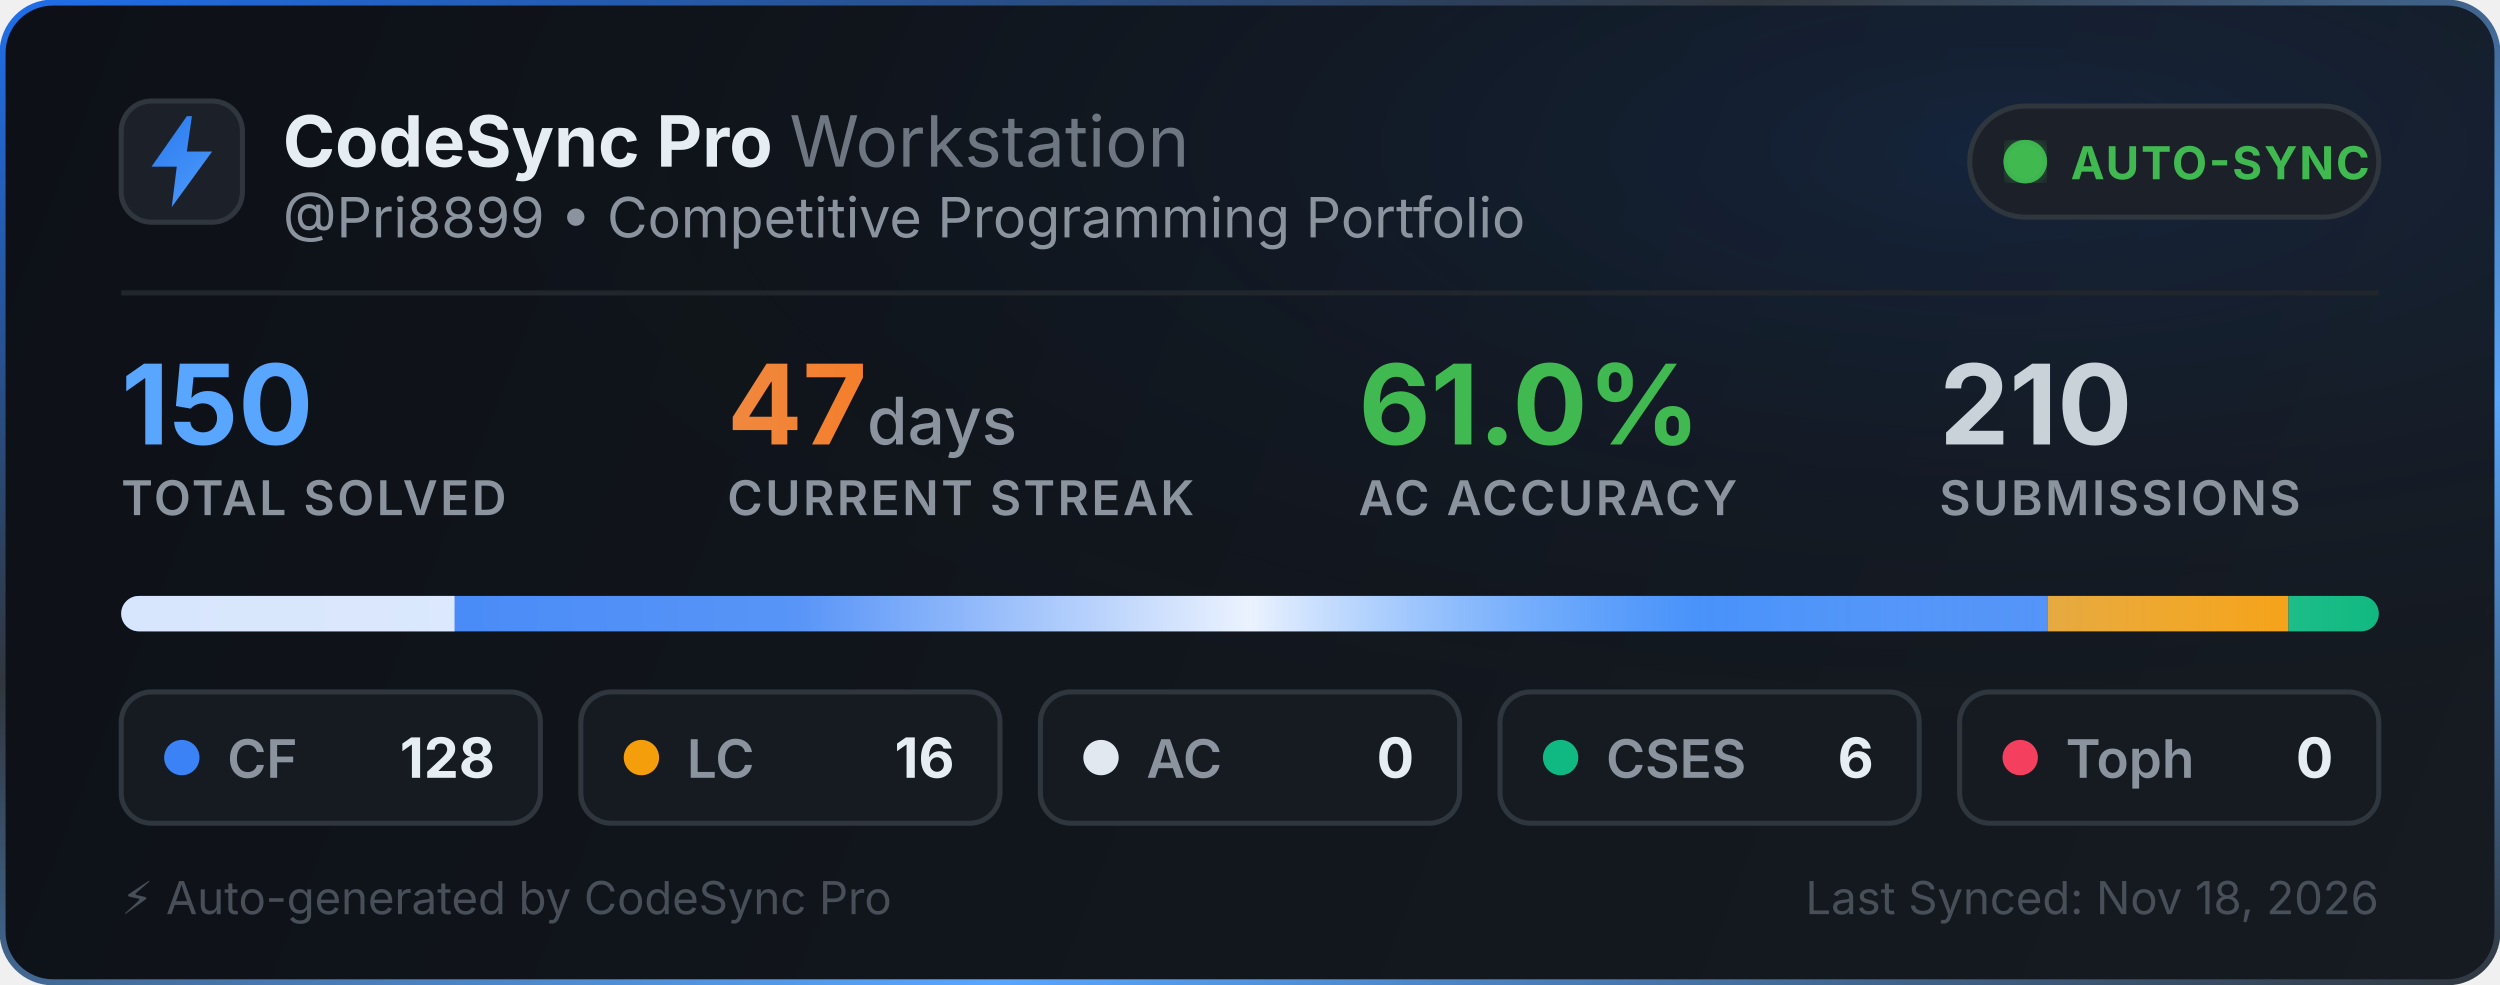
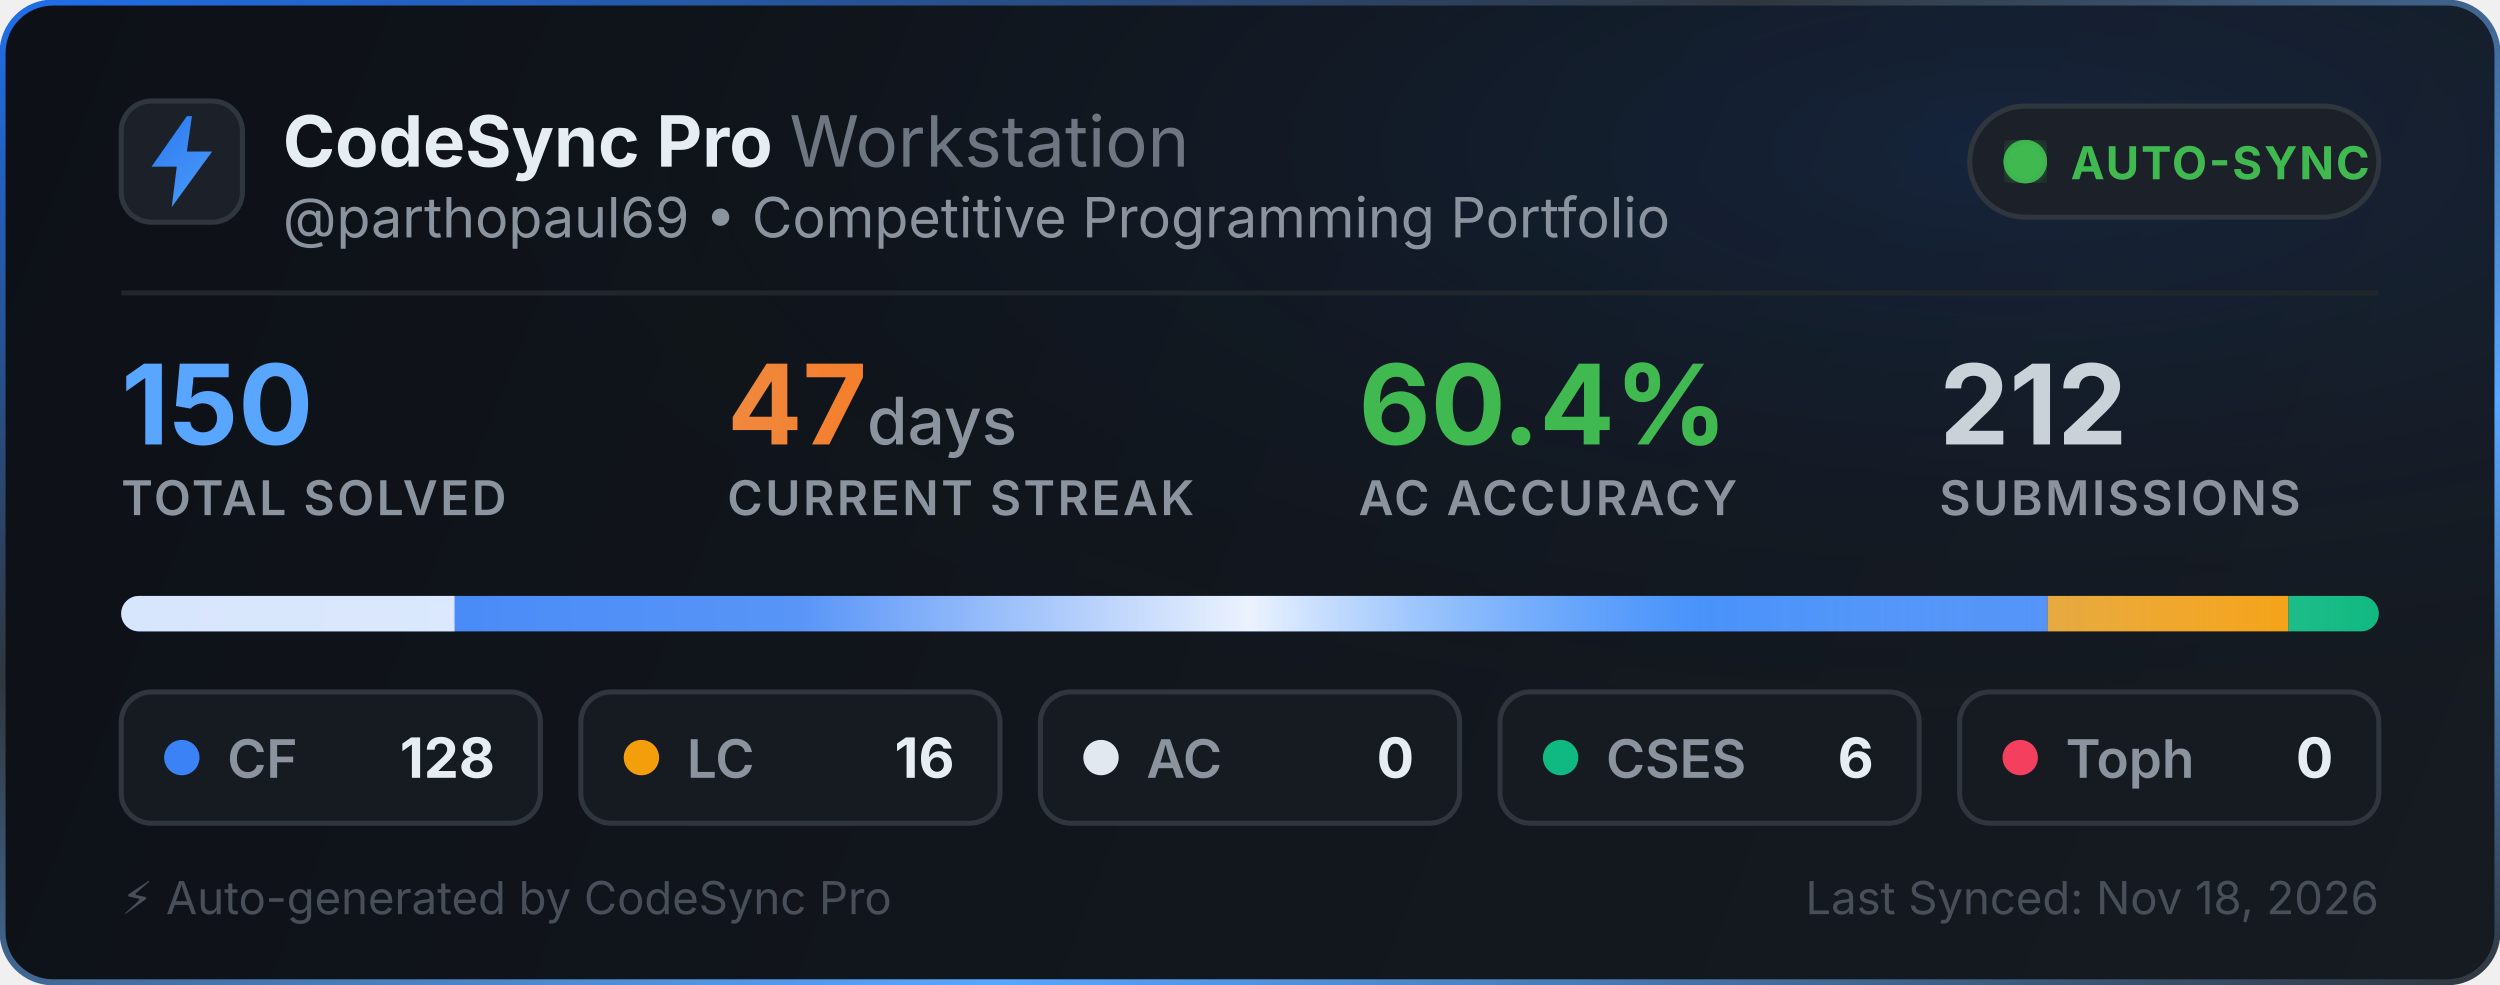
<svg xmlns="http://www.w3.org/2000/svg" width="495" height="195" viewBox="0 0 495 195" fill="none">
  <defs>
    <linearGradient id="bg" x1="0" y1="0" x2="495" y2="195" gradientUnits="userSpaceOnUse">
      <stop offset="0%" stop-color="#0d1117" />
      <stop offset="100%" stop-color="#161b22" />
    </linearGradient>
    <linearGradient id="border-flow" x1="0%" y1="0%" x2="100%" y2="100%">
      <stop offset="0%" stop-color="#1f6feb">
        <animate attributeName="stop-color" values="#1f6feb; #58a6ff; #3fb950; #1f6feb" dur="6s" repeatCount="indefinite" />
      </stop>
      <stop offset="35%" stop-color="#30363d">
        <animate attributeName="stop-color" values="#30363d; #1f6feb; #30363d; #30363d" dur="6s" repeatCount="indefinite" />
      </stop>
      <stop offset="70%" stop-color="#58a6ff">
        <animate attributeName="stop-color" values="#58a6ff; #3fb950; #1f6feb; #58a6ff" dur="6s" repeatCount="indefinite" />
      </stop>
      <stop offset="100%" stop-color="#30363d">
        <animate attributeName="stop-color" values="#30363d; #30363d; #58a6ff; #30363d" dur="6s" repeatCount="indefinite" />
      </stop>
    </linearGradient>
    <radialGradient id="aurora" cx="80%" cy="15%" r="65%">
      <stop offset="0%" stop-color="#1f6feb" stop-opacity="0.14">
        <animate attributeName="stop-opacity" values="0.06; 0.22; 0.06" dur="3.5s" repeatCount="indefinite" />
      </stop>
      <stop offset="100%" stop-color="#0d1117" stop-opacity="0" />
    </radialGradient>
    <linearGradient id="icon-grad" x1="0" y1="0" x2="24" y2="24" gradientUnits="userSpaceOnUse">
      <stop offset="0%" stop-color="#1f6feb">
        <animate attributeName="stop-color" values="#1f6feb; #58a6ff; #388bfd; #1f6feb" dur="2.5s" repeatCount="indefinite" />
      </stop>
      <stop offset="100%" stop-color="#58a6ff">
        <animate attributeName="stop-color" values="#58a6ff; #79c0ff; #1f6feb; #58a6ff" dur="2.5s" repeatCount="indefinite" />
      </stop>
    </linearGradient>
    <linearGradient id="streak-flame" x1="0%" y1="0%" x2="100%" y2="0%">
      <stop offset="0%" stop-color="#f0883e">
        <animate attributeName="stop-color" values="#f0883e; #ff7b72; #f97316; #f0883e" dur="2.2s" repeatCount="indefinite" />
      </stop>
      <stop offset="100%" stop-color="#f97316">
        <animate attributeName="stop-color" values="#f97316; #f0883e; #ff7b72; #f97316" dur="2.2s" repeatCount="indefinite" />
      </stop>
    </linearGradient>
    <linearGradient id="laser-sweep" x1="0%" y1="0%" x2="100%" y2="0%">
      <stop offset="0%" stop-color="#ffffff" stop-opacity="0" />
      <stop offset="30%" stop-color="#ffffff" stop-opacity="0.15" />
      <stop offset="50%" stop-color="#ffffff" stop-opacity="0.9" />
      <stop offset="70%" stop-color="#58a6ff" stop-opacity="0.45" />
      <stop offset="100%" stop-color="#ffffff" stop-opacity="0" />
      <animate attributeName="x1" values="-150%; 150%" dur="2.4s" repeatCount="indefinite" />
      <animate attributeName="x2" values="-50%; 250%" dur="2.4s" repeatCount="indefinite" />
    </linearGradient>
    <clipPath id="bar-clip">
      <rect x="24" y="118" width="447" height="7" rx="3.5" />
    </clipPath>
    <filter id="glow">
      <feGaussianBlur stdDeviation="2" result="blur" />
      <feMerge>
        <feMergeNode in="blur" />
        <feMergeNode in="SourceGraphic" />
      </feMerge>
    </filter>
  </defs>
  <style>
    .title { font-family: -apple-system, BlinkMacSystemFont, "Segoe UI", Inter, Helvetica, Arial, sans-serif; font-size: 14px; font-weight: 700; fill: #e6edf3; }
    .subtitle { font-family: -apple-system, BlinkMacSystemFont, "Segoe UI", Inter, Helvetica, Arial, sans-serif; font-size: 11px; fill: #8b949e; }
    .stat-val { font-family: -apple-system, BlinkMacSystemFont, "Segoe UI", Inter, Helvetica, Arial, sans-serif; font-weight: 700; }
    .stat-lbl { font-family: -apple-system, BlinkMacSystemFont, "Segoe UI", Inter, Helvetica, Arial, sans-serif; font-size: 9.5px; font-weight: 600; fill: #8b949e; letter-spacing: 0.5px; }
  </style>
  <rect x="0.5" y="0.5" width="494" height="194" rx="10" fill="url(#bg)" stroke="url(#border-flow)" stroke-width="1.2" />
  <rect x="1" y="1" width="493" height="193" rx="10" fill="url(#aurora)" pointer-events="none" />
  <g transform="translate(24, 20)">
    <rect width="24" height="24" rx="6" fill="#1c2129" stroke="#30363d" stroke-width="1" />
    <path d="M13 3L6 13h5l-1 8 8-11h-5l1-7z" fill="url(#icon-grad)" />
  </g>
  <g>
    <text x="56" y="33" class="title">CodeSync Pro <tspan font-weight="400" fill="#6e7681">Workstation</tspan>
    </text>
-     <text x="56" y="47" class="subtitle">@Pri8899 • Competitive Programming Portfolio</text>
+     <text x="56" y="47" class="subtitle">@parthopaul69 • Competitive Programming Portfolio</text>
  </g>
  <g transform="translate(390, 21)">
    <rect width="81" height="22" rx="11" fill="#1c2129" stroke="#30363d" stroke-width="1" />
    <circle cx="11" cy="11" r="3.5" fill="#3fb950" filter="url(#glow)" />
    <circle cx="11" cy="11" r="3.5" fill="none" stroke="#3fb950" stroke-width="1.6" opacity="0.8">
      <animate attributeName="r" values="3.5; 10" dur="2s" repeatCount="indefinite" />
      <animate attributeName="opacity" values="0.85; 0" dur="2s" repeatCount="indefinite" />
      <animate attributeName="stroke-width" values="1.6; 0.2" dur="2s" repeatCount="indefinite" />
    </circle>
    <circle cx="11" cy="11" r="3.5" fill="none" stroke="#3fb950" stroke-width="1.6" opacity="0.8">
      <animate attributeName="r" values="3.5; 10" dur="2s" begin="1s" repeatCount="indefinite" />
      <animate attributeName="opacity" values="0.85; 0" dur="2s" begin="1s" repeatCount="indefinite" />
      <animate attributeName="stroke-width" values="1.6; 0.2" dur="2s" begin="1s" repeatCount="indefinite" />
    </circle>
    <text x="20" y="14.5" font-family="-apple-system, BlinkMacSystemFont, Segoe UI, Inter, Helvetica, Arial, sans-serif" font-size="9" font-weight="700" fill="#3fb950" letter-spacing="0.4px">AUTO-SYNC</text>
  </g>
  <line x1="24" y1="58" x2="471" y2="58" stroke="#21262d" stroke-width="1" />
  <g transform="translate(24, 68)">
    <g>
      <text x="0" y="20" class="stat-val" font-size="22" fill="#58a6ff">150</text>
      <text x="0" y="34" class="stat-lbl">TOTAL SOLVED</text>
    </g>
    <g>
      <text x="120" y="20" class="stat-val" font-size="22" fill="url(#streak-flame)">47<tspan font-size="13" font-weight="500" fill="#8b949e"> days</tspan>
      </text>
      <text x="120" y="34" class="stat-lbl">CURRENT STREAK</text>
    </g>
    <g>
-       <text x="245" y="20" class="stat-val" font-size="22" fill="#3fb950">61.0%</text>
+       <text x="245" y="20" class="stat-val" font-size="22" fill="#3fb950">60.4%</text>
      <text x="245" y="34" class="stat-lbl">AC ACCURACY</text>
    </g>
    <g>
-       <text x="360" y="20" class="stat-val" font-size="22" fill="#c9d1d9">210</text>
+       <text x="360" y="20" class="stat-val" font-size="22" fill="#c9d1d9">212</text>
      <text x="360" y="34" class="stat-lbl">SUBMISSIONS</text>
    </g>
  </g>
  <g>
    <rect x="24" y="118" width="447" height="7" rx="3.5" fill="#21262d" />
    <g clip-path="url(#bar-clip)">
      <rect x="24" y="118" width="381.44" height="7" fill="#3b82f6" />
      <rect x="405.44" y="118" width="47.68" height="7" fill="#f59e0b" />
      <rect x="453.12" y="118" width="17.88" height="7" fill="#10b981" />
      <rect x="24" y="118" width="447" height="7" fill="url(#laser-sweep)" />
      <rect y="118" width="90" height="7" fill="#ffffff" fill-opacity="0.8">
        <animate attributeName="x" values="-66; 471; -66" dur="2.8s" repeatCount="indefinite" />
      </rect>
    </g>
  </g>
  <g transform="translate(24, 137)">
    <rect width="83" height="26" rx="6" fill="#161b22" stroke="#30363d" stroke-width="1" />
    <circle cx="12" cy="13" r="3.5" fill="#3b82f6">
      <animate attributeName="r" values="3.0; 4.3; 3.0" dur="2s" repeatCount="indefinite" />
      <animate attributeName="opacity" values="0.75; 1; 0.75" dur="2s" repeatCount="indefinite" />
    </circle>
    <text x="21" y="17" font-family="-apple-system, BlinkMacSystemFont, Segoe UI, Inter, Helvetica, Arial, sans-serif" font-size="10.5" font-weight="600" fill="#8b949e">CF</text>
    <text x="74" y="17" text-anchor="end" font-family="-apple-system, BlinkMacSystemFont, Segoe UI, Inter, Helvetica, Arial, sans-serif" font-size="11" font-weight="700" fill="#e6edf3">128</text>
  </g>
  <g transform="translate(115, 137)">
    <rect width="83" height="26" rx="6" fill="#161b22" stroke="#30363d" stroke-width="1" />
    <circle cx="12" cy="13" r="3.5" fill="#f59e0b">
      <animate attributeName="r" values="3.0; 4.3; 3.0" dur="2.25s" repeatCount="indefinite" />
      <animate attributeName="opacity" values="0.75; 1; 0.75" dur="2.25s" repeatCount="indefinite" />
    </circle>
    <text x="21" y="17" font-family="-apple-system, BlinkMacSystemFont, Segoe UI, Inter, Helvetica, Arial, sans-serif" font-size="10.5" font-weight="600" fill="#8b949e">LC</text>
    <text x="74" y="17" text-anchor="end" font-family="-apple-system, BlinkMacSystemFont, Segoe UI, Inter, Helvetica, Arial, sans-serif" font-size="11" font-weight="700" fill="#e6edf3">16</text>
  </g>
  <g transform="translate(206, 137)">
    <rect width="83" height="26" rx="6" fill="#161b22" stroke="#30363d" stroke-width="1" />
    <circle cx="12" cy="13" r="3.5" fill="#e2e8f0">
      <animate attributeName="r" values="3.0; 4.3; 3.0" dur="2.5s" repeatCount="indefinite" />
      <animate attributeName="opacity" values="0.75; 1; 0.75" dur="2.5s" repeatCount="indefinite" />
    </circle>
    <text x="21" y="17" font-family="-apple-system, BlinkMacSystemFont, Segoe UI, Inter, Helvetica, Arial, sans-serif" font-size="10.5" font-weight="600" fill="#8b949e">AC</text>
    <text x="74" y="17" text-anchor="end" font-family="-apple-system, BlinkMacSystemFont, Segoe UI, Inter, Helvetica, Arial, sans-serif" font-size="11" font-weight="700" fill="#e6edf3">0</text>
  </g>
  <g transform="translate(297, 137)">
    <rect width="83" height="26" rx="6" fill="#161b22" stroke="#30363d" stroke-width="1" />
    <circle cx="12" cy="13" r="3.5" fill="#10b981">
      <animate attributeName="r" values="3.0; 4.3; 3.0" dur="2.75s" repeatCount="indefinite" />
      <animate attributeName="opacity" values="0.75; 1; 0.75" dur="2.75s" repeatCount="indefinite" />
    </circle>
    <text x="21" y="17" font-family="-apple-system, BlinkMacSystemFont, Segoe UI, Inter, Helvetica, Arial, sans-serif" font-size="10.5" font-weight="600" fill="#8b949e">CSES</text>
    <text x="74" y="17" text-anchor="end" font-family="-apple-system, BlinkMacSystemFont, Segoe UI, Inter, Helvetica, Arial, sans-serif" font-size="11" font-weight="700" fill="#e6edf3">6</text>
  </g>
  <g transform="translate(388, 137)">
    <rect width="83" height="26" rx="6" fill="#161b22" stroke="#30363d" stroke-width="1" />
    <circle cx="12" cy="13" r="3.5" fill="#f43f5e">
      <animate attributeName="r" values="3.0; 4.3; 3.0" dur="3s" repeatCount="indefinite" />
      <animate attributeName="opacity" values="0.75; 1; 0.75" dur="3s" repeatCount="indefinite" />
    </circle>
    <text x="21" y="17" font-family="-apple-system, BlinkMacSystemFont, Segoe UI, Inter, Helvetica, Arial, sans-serif" font-size="10.5" font-weight="600" fill="#8b949e">Toph</text>
    <text x="74" y="17" text-anchor="end" font-family="-apple-system, BlinkMacSystemFont, Segoe UI, Inter, Helvetica, Arial, sans-serif" font-size="11" font-weight="700" fill="#e6edf3">0</text>
  </g>
  <text x="24" y="181" font-family="-apple-system, BlinkMacSystemFont, Segoe UI, Inter, Helvetica, Arial, sans-serif" font-size="9" fill="#484f58">⚡ Auto-generated by CodeSync Pro</text>
  <text x="471" y="181" text-anchor="end" font-family="-apple-system, BlinkMacSystemFont, Segoe UI, Inter, Helvetica, Arial, sans-serif" font-size="9" fill="#484f58">Last Synced: Nov 18, 2026</text>
</svg>
